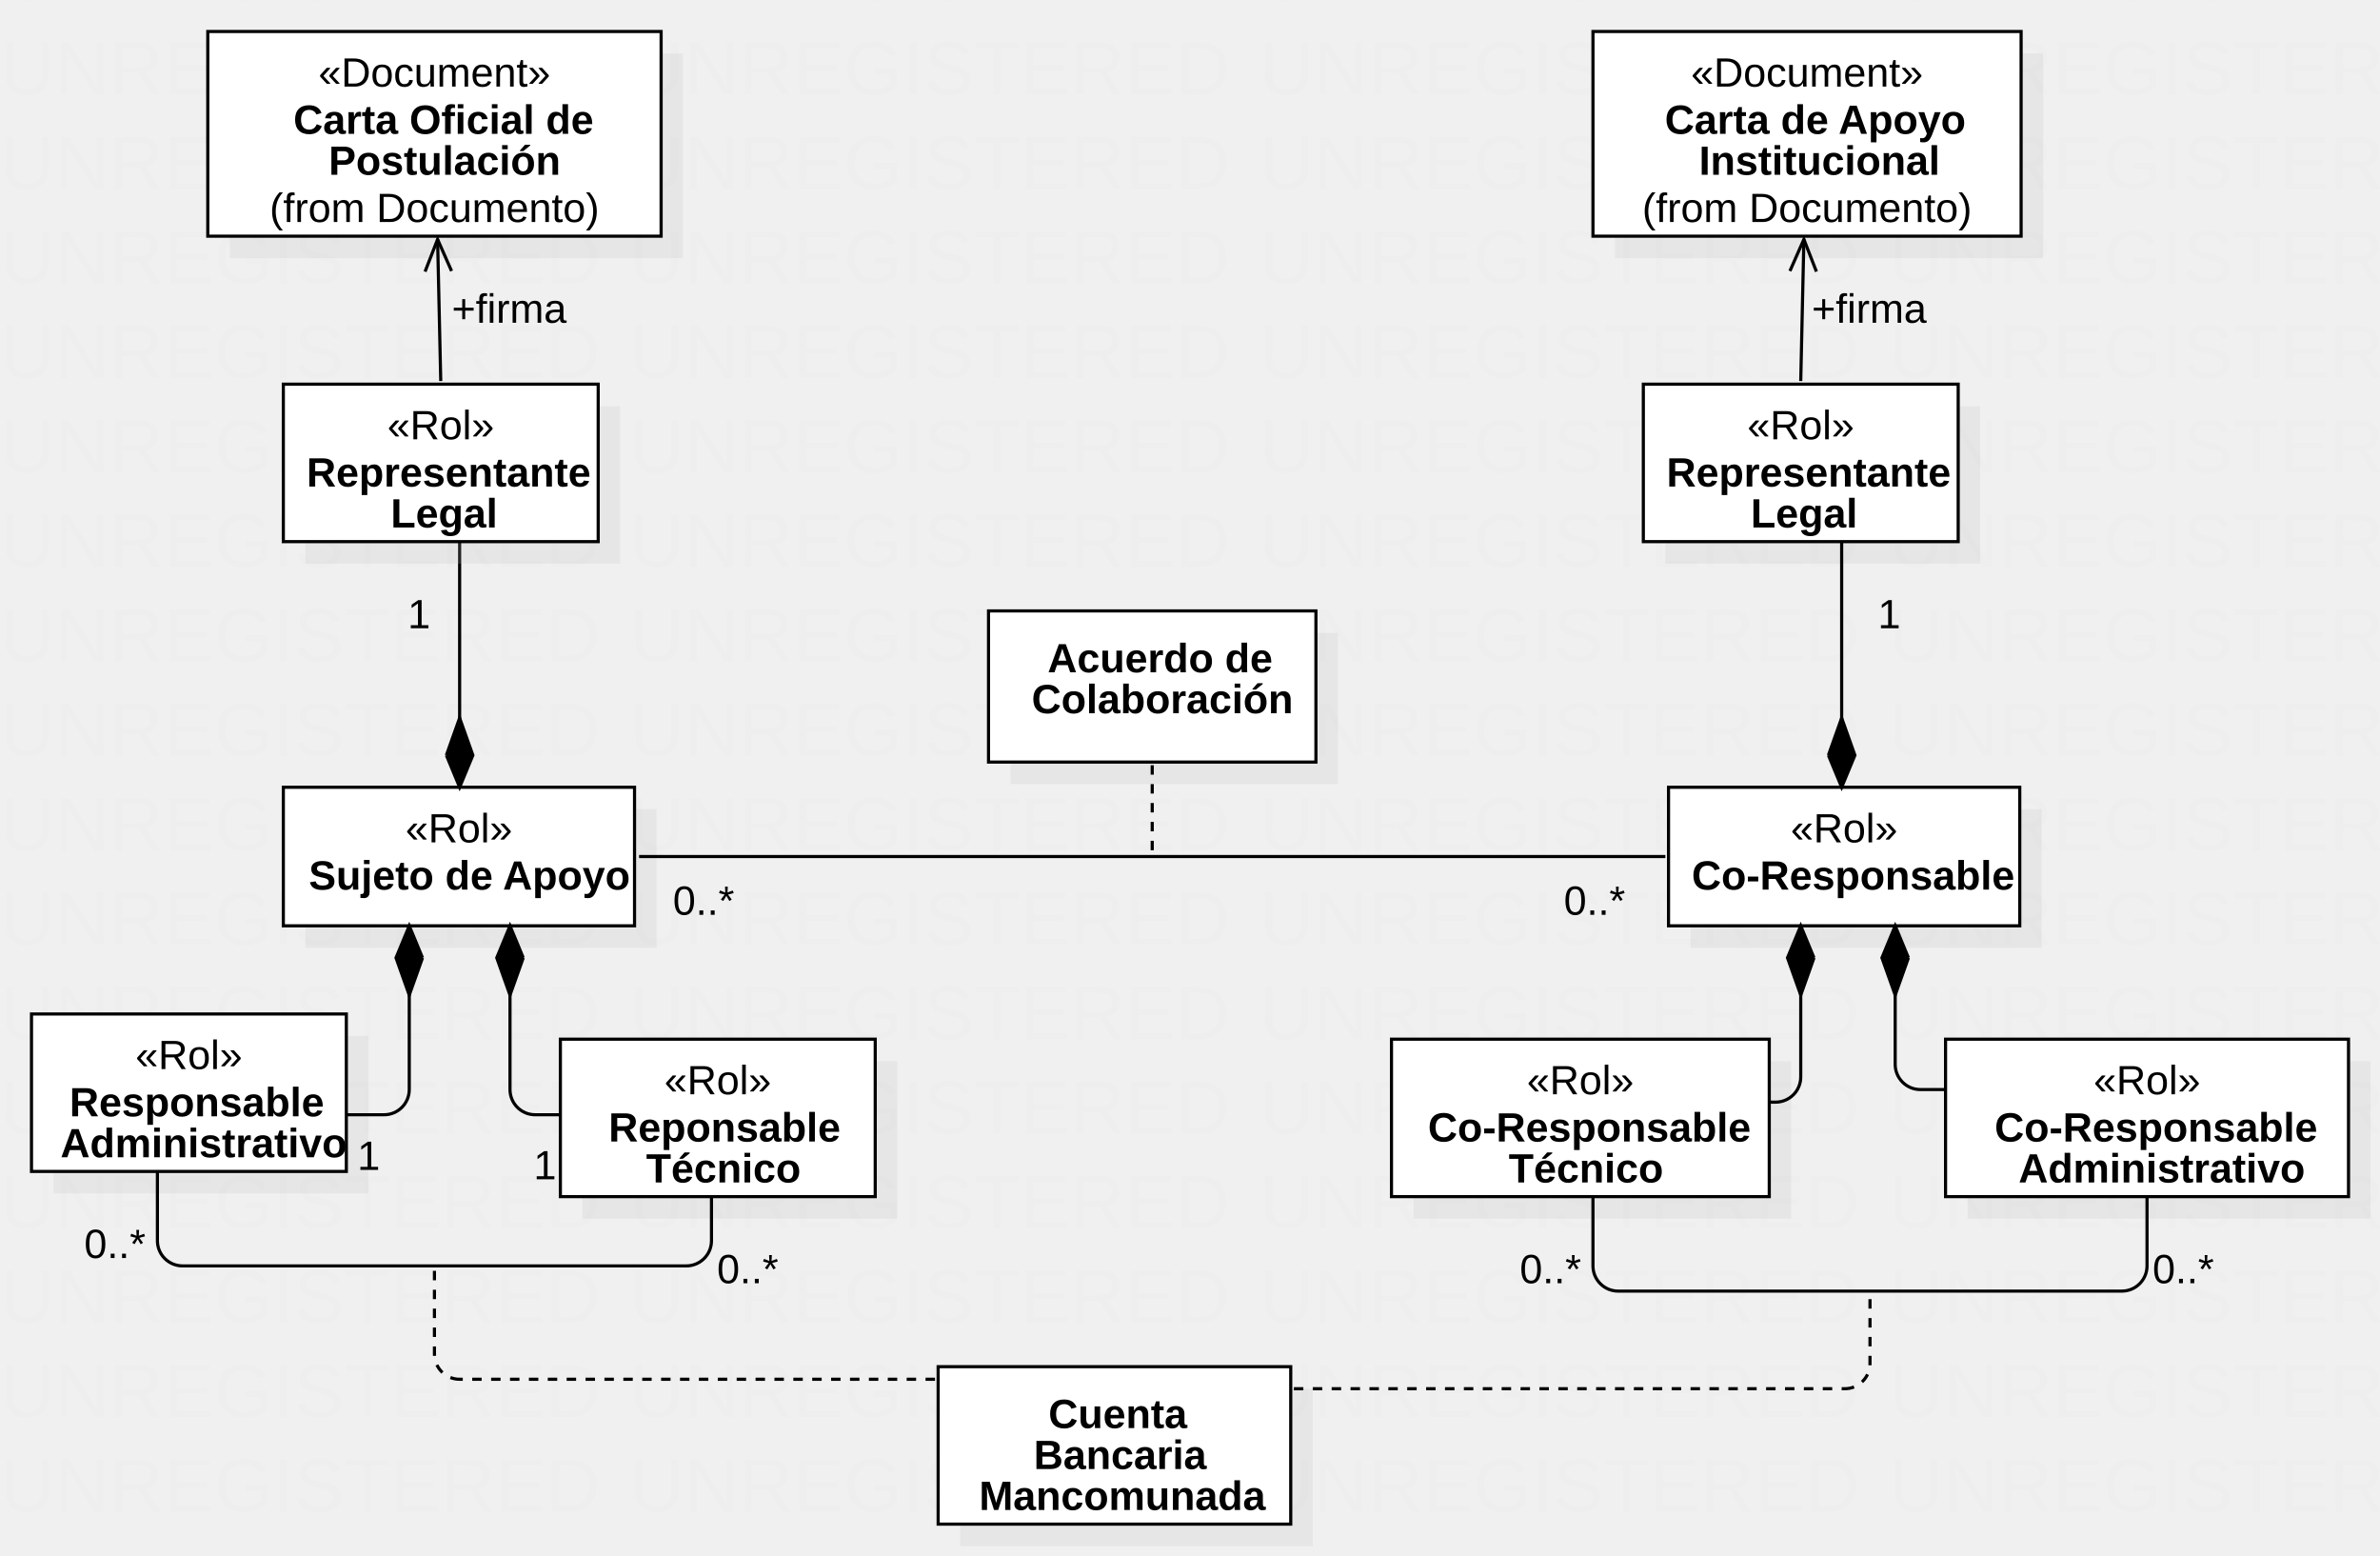
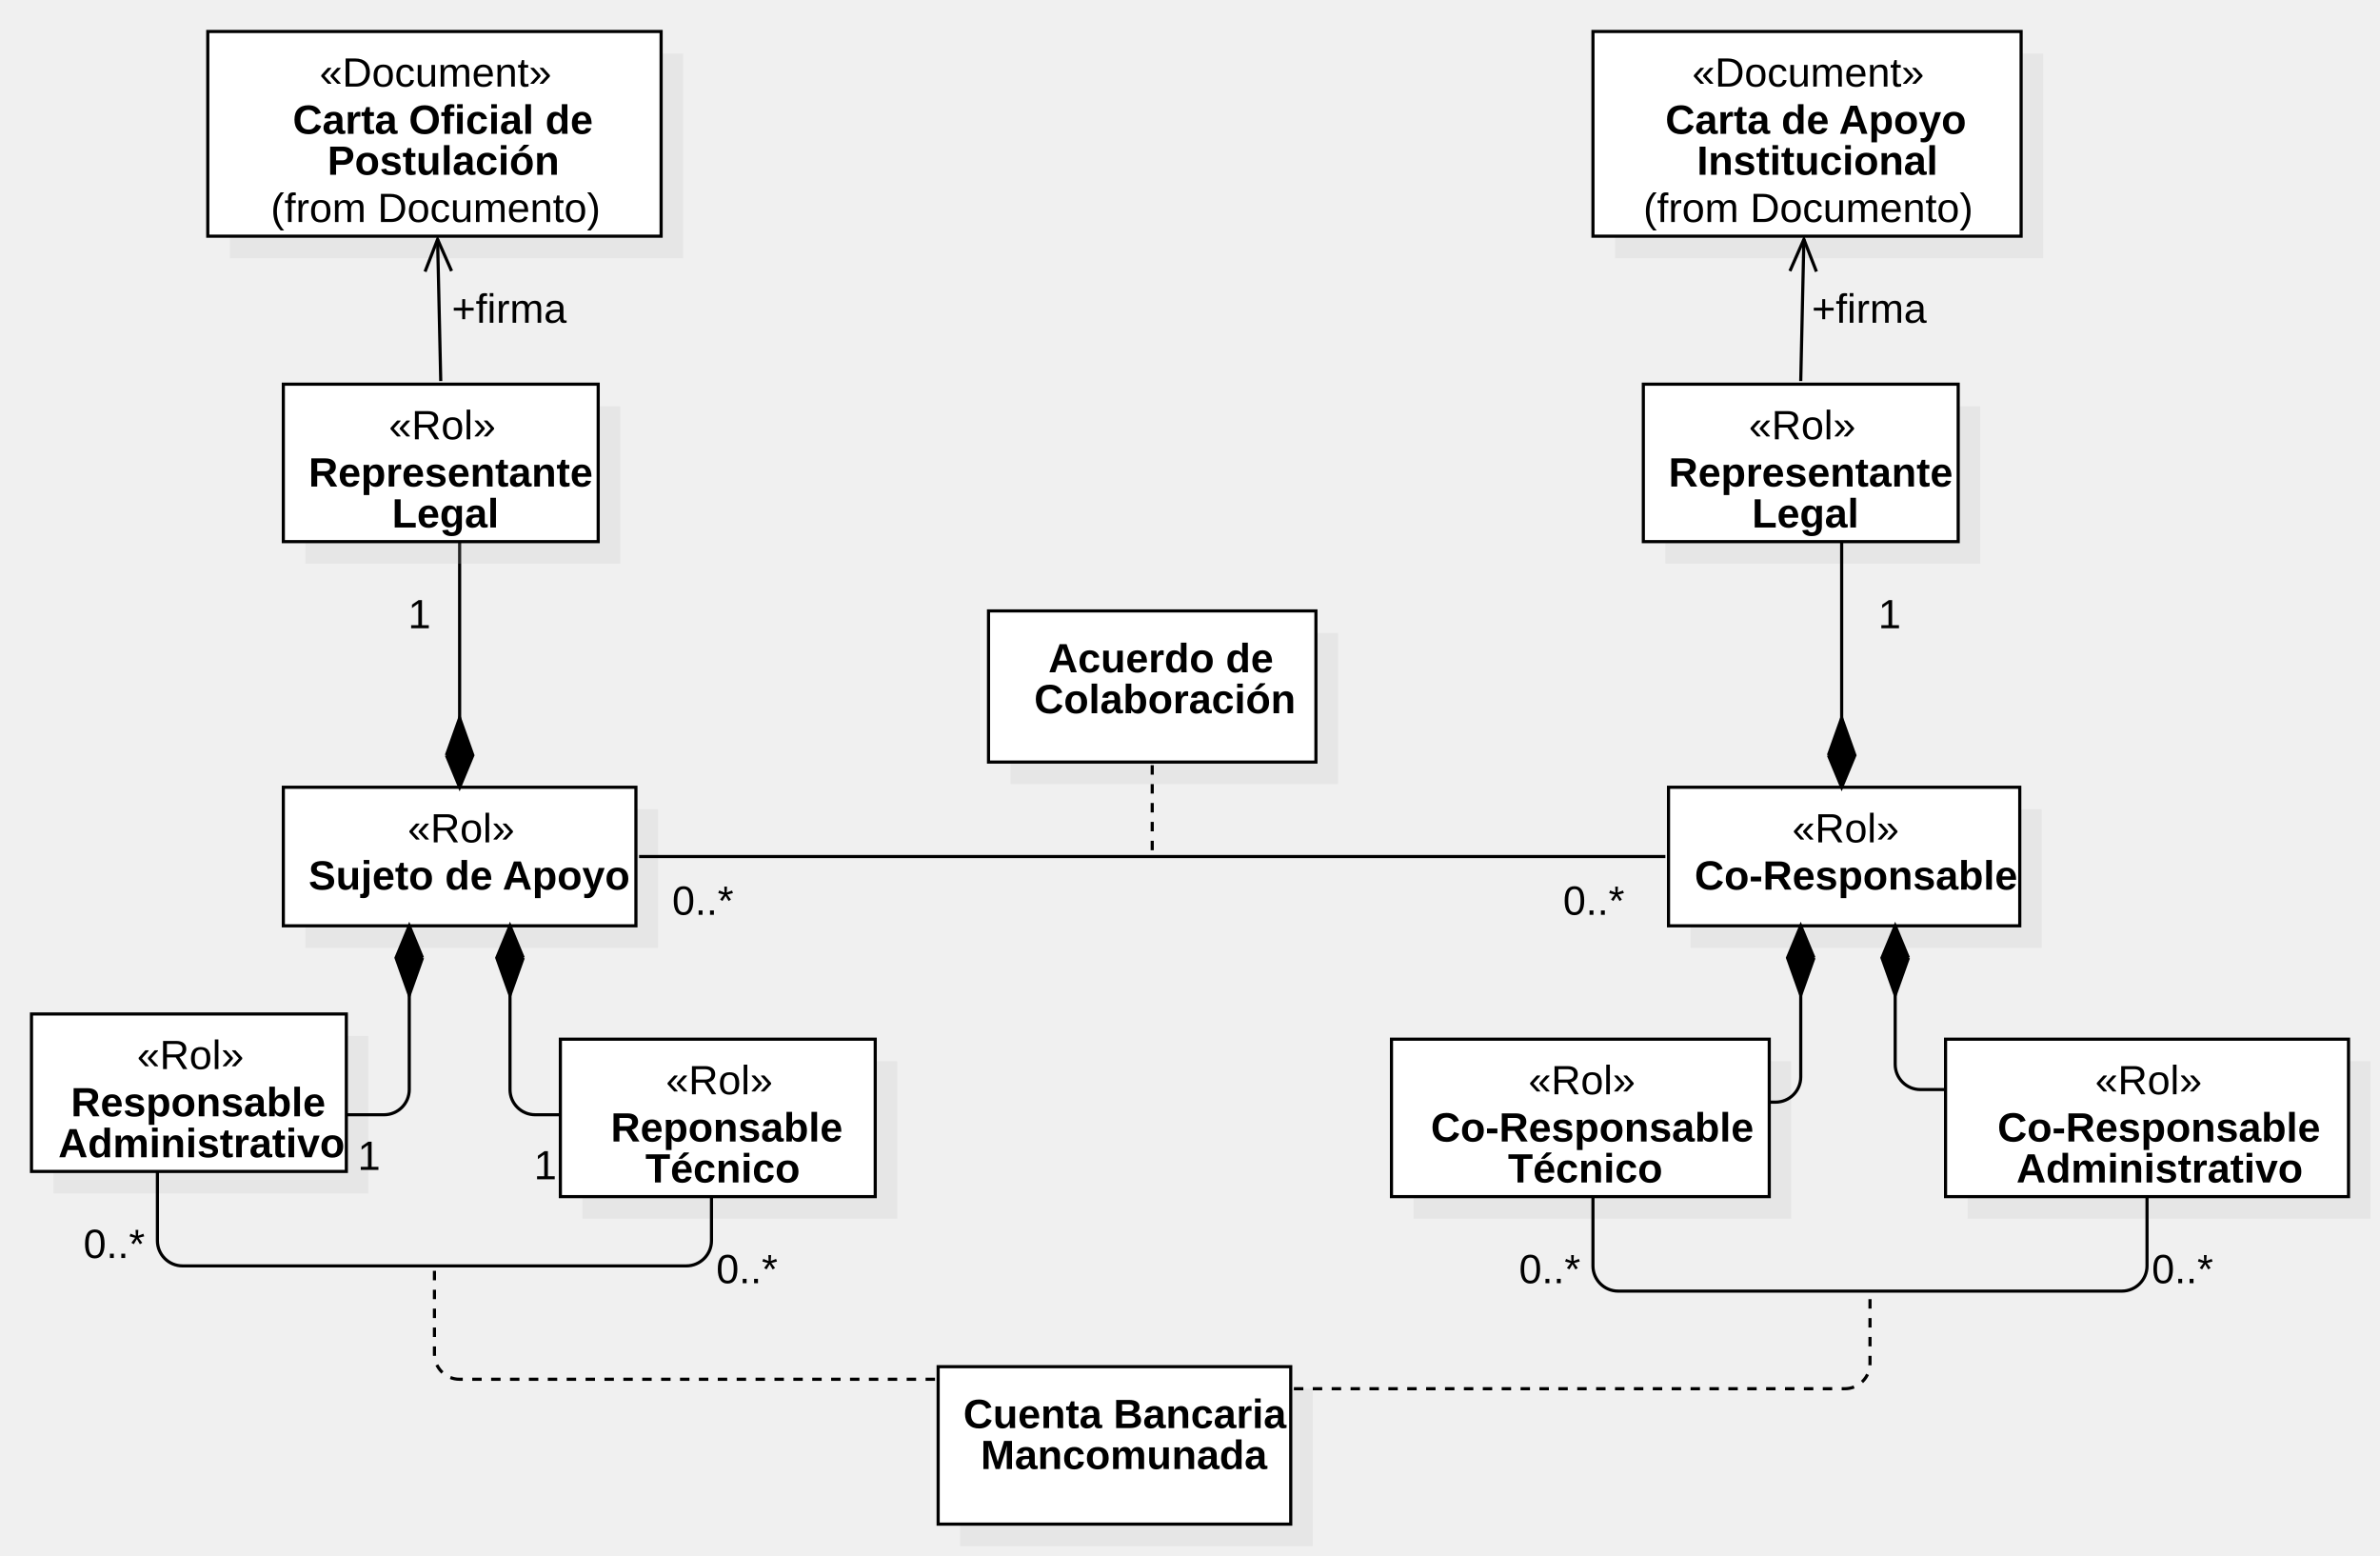
<svg xmlns="http://www.w3.org/2000/svg" version="1.1" width="756" height="494">
  <defs />
  <g>
-     <text fill="#eeeeee" stroke="none" font-family="Arial" font-size="24px" font-style="normal" font-weight="normal" text-decoration="none" x="0" y="0">UNREGISTERED</text>
-     <text fill="#eeeeee" stroke="none" font-family="Arial" font-size="24px" font-style="normal" font-weight="normal" text-decoration="none" x="0" y="30">UNREGISTERED</text>
-     <text fill="#eeeeee" stroke="none" font-family="Arial" font-size="24px" font-style="normal" font-weight="normal" text-decoration="none" x="0" y="60">UNREGISTERED</text>
-     <text fill="#eeeeee" stroke="none" font-family="Arial" font-size="24px" font-style="normal" font-weight="normal" text-decoration="none" x="0" y="90">UNREGISTERED</text>
-     <text fill="#eeeeee" stroke="none" font-family="Arial" font-size="24px" font-style="normal" font-weight="normal" text-decoration="none" x="0" y="120">UNREGISTERED</text>
-     <text fill="#eeeeee" stroke="none" font-family="Arial" font-size="24px" font-style="normal" font-weight="normal" text-decoration="none" x="0" y="150">UNREGISTERED</text>
-     <text fill="#eeeeee" stroke="none" font-family="Arial" font-size="24px" font-style="normal" font-weight="normal" text-decoration="none" x="0" y="180">UNREGISTERED</text>
-     <text fill="#eeeeee" stroke="none" font-family="Arial" font-size="24px" font-style="normal" font-weight="normal" text-decoration="none" x="0" y="210">UNREGISTERED</text>
-     <text fill="#eeeeee" stroke="none" font-family="Arial" font-size="24px" font-style="normal" font-weight="normal" text-decoration="none" x="0" y="240">UNREGISTERED</text>
-     <text fill="#eeeeee" stroke="none" font-family="Arial" font-size="24px" font-style="normal" font-weight="normal" text-decoration="none" x="0" y="270">UNREGISTERED</text>
-     <text fill="#eeeeee" stroke="none" font-family="Arial" font-size="24px" font-style="normal" font-weight="normal" text-decoration="none" x="0" y="300">UNREGISTERED</text>
-     <text fill="#eeeeee" stroke="none" font-family="Arial" font-size="24px" font-style="normal" font-weight="normal" text-decoration="none" x="0" y="330">UNREGISTERED</text>
-     <text fill="#eeeeee" stroke="none" font-family="Arial" font-size="24px" font-style="normal" font-weight="normal" text-decoration="none" x="0" y="360">UNREGISTERED</text>
-     <text fill="#eeeeee" stroke="none" font-family="Arial" font-size="24px" font-style="normal" font-weight="normal" text-decoration="none" x="0" y="390">UNREGISTERED</text>
-     <text fill="#eeeeee" stroke="none" font-family="Arial" font-size="24px" font-style="normal" font-weight="normal" text-decoration="none" x="0" y="420">UNREGISTERED</text>
-     <text fill="#eeeeee" stroke="none" font-family="Arial" font-size="24px" font-style="normal" font-weight="normal" text-decoration="none" x="0" y="450">UNREGISTERED</text>
-     <text fill="#eeeeee" stroke="none" font-family="Arial" font-size="24px" font-style="normal" font-weight="normal" text-decoration="none" x="0" y="480">UNREGISTERED</text>
-     <text fill="#eeeeee" stroke="none" font-family="Arial" font-size="24px" font-style="normal" font-weight="normal" text-decoration="none" x="200" y="0">UNREGISTERED</text>
-     <text fill="#eeeeee" stroke="none" font-family="Arial" font-size="24px" font-style="normal" font-weight="normal" text-decoration="none" x="200" y="30">UNREGISTERED</text>
-     <text fill="#eeeeee" stroke="none" font-family="Arial" font-size="24px" font-style="normal" font-weight="normal" text-decoration="none" x="200" y="60">UNREGISTERED</text>
-     <text fill="#eeeeee" stroke="none" font-family="Arial" font-size="24px" font-style="normal" font-weight="normal" text-decoration="none" x="200" y="90">UNREGISTERED</text>
-     <text fill="#eeeeee" stroke="none" font-family="Arial" font-size="24px" font-style="normal" font-weight="normal" text-decoration="none" x="200" y="120">UNREGISTERED</text>
-     <text fill="#eeeeee" stroke="none" font-family="Arial" font-size="24px" font-style="normal" font-weight="normal" text-decoration="none" x="200" y="150">UNREGISTERED</text>
-     <text fill="#eeeeee" stroke="none" font-family="Arial" font-size="24px" font-style="normal" font-weight="normal" text-decoration="none" x="200" y="180">UNREGISTERED</text>
-     <text fill="#eeeeee" stroke="none" font-family="Arial" font-size="24px" font-style="normal" font-weight="normal" text-decoration="none" x="200" y="210">UNREGISTERED</text>
-     <text fill="#eeeeee" stroke="none" font-family="Arial" font-size="24px" font-style="normal" font-weight="normal" text-decoration="none" x="200" y="240">UNREGISTERED</text>
-     <text fill="#eeeeee" stroke="none" font-family="Arial" font-size="24px" font-style="normal" font-weight="normal" text-decoration="none" x="200" y="270">UNREGISTERED</text>
-     <text fill="#eeeeee" stroke="none" font-family="Arial" font-size="24px" font-style="normal" font-weight="normal" text-decoration="none" x="200" y="300">UNREGISTERED</text>
-     <text fill="#eeeeee" stroke="none" font-family="Arial" font-size="24px" font-style="normal" font-weight="normal" text-decoration="none" x="200" y="330">UNREGISTERED</text>
-     <text fill="#eeeeee" stroke="none" font-family="Arial" font-size="24px" font-style="normal" font-weight="normal" text-decoration="none" x="200" y="360">UNREGISTERED</text>
-     <text fill="#eeeeee" stroke="none" font-family="Arial" font-size="24px" font-style="normal" font-weight="normal" text-decoration="none" x="200" y="390">UNREGISTERED</text>
-     <text fill="#eeeeee" stroke="none" font-family="Arial" font-size="24px" font-style="normal" font-weight="normal" text-decoration="none" x="200" y="420">UNREGISTERED</text>
-     <text fill="#eeeeee" stroke="none" font-family="Arial" font-size="24px" font-style="normal" font-weight="normal" text-decoration="none" x="200" y="450">UNREGISTERED</text>
-     <text fill="#eeeeee" stroke="none" font-family="Arial" font-size="24px" font-style="normal" font-weight="normal" text-decoration="none" x="200" y="480">UNREGISTERED</text>
-     <text fill="#eeeeee" stroke="none" font-family="Arial" font-size="24px" font-style="normal" font-weight="normal" text-decoration="none" x="400" y="0">UNREGISTERED</text>
-     <text fill="#eeeeee" stroke="none" font-family="Arial" font-size="24px" font-style="normal" font-weight="normal" text-decoration="none" x="400" y="30">UNREGISTERED</text>
-     <text fill="#eeeeee" stroke="none" font-family="Arial" font-size="24px" font-style="normal" font-weight="normal" text-decoration="none" x="400" y="60">UNREGISTERED</text>
-     <text fill="#eeeeee" stroke="none" font-family="Arial" font-size="24px" font-style="normal" font-weight="normal" text-decoration="none" x="400" y="90">UNREGISTERED</text>
-     <text fill="#eeeeee" stroke="none" font-family="Arial" font-size="24px" font-style="normal" font-weight="normal" text-decoration="none" x="400" y="120">UNREGISTERED</text>
-     <text fill="#eeeeee" stroke="none" font-family="Arial" font-size="24px" font-style="normal" font-weight="normal" text-decoration="none" x="400" y="150">UNREGISTERED</text>
-     <text fill="#eeeeee" stroke="none" font-family="Arial" font-size="24px" font-style="normal" font-weight="normal" text-decoration="none" x="400" y="180">UNREGISTERED</text>
-     <text fill="#eeeeee" stroke="none" font-family="Arial" font-size="24px" font-style="normal" font-weight="normal" text-decoration="none" x="400" y="210">UNREGISTERED</text>
-     <text fill="#eeeeee" stroke="none" font-family="Arial" font-size="24px" font-style="normal" font-weight="normal" text-decoration="none" x="400" y="240">UNREGISTERED</text>
-     <text fill="#eeeeee" stroke="none" font-family="Arial" font-size="24px" font-style="normal" font-weight="normal" text-decoration="none" x="400" y="270">UNREGISTERED</text>
-     <text fill="#eeeeee" stroke="none" font-family="Arial" font-size="24px" font-style="normal" font-weight="normal" text-decoration="none" x="400" y="300">UNREGISTERED</text>
-     <text fill="#eeeeee" stroke="none" font-family="Arial" font-size="24px" font-style="normal" font-weight="normal" text-decoration="none" x="400" y="330">UNREGISTERED</text>
-     <text fill="#eeeeee" stroke="none" font-family="Arial" font-size="24px" font-style="normal" font-weight="normal" text-decoration="none" x="400" y="360">UNREGISTERED</text>
-     <text fill="#eeeeee" stroke="none" font-family="Arial" font-size="24px" font-style="normal" font-weight="normal" text-decoration="none" x="400" y="390">UNREGISTERED</text>
-     <text fill="#eeeeee" stroke="none" font-family="Arial" font-size="24px" font-style="normal" font-weight="normal" text-decoration="none" x="400" y="420">UNREGISTERED</text>
-     <text fill="#eeeeee" stroke="none" font-family="Arial" font-size="24px" font-style="normal" font-weight="normal" text-decoration="none" x="400" y="450">UNREGISTERED</text>
-     <text fill="#eeeeee" stroke="none" font-family="Arial" font-size="24px" font-style="normal" font-weight="normal" text-decoration="none" x="400" y="480">UNREGISTERED</text>
-     <text fill="#eeeeee" stroke="none" font-family="Arial" font-size="24px" font-style="normal" font-weight="normal" text-decoration="none" x="600" y="0">UNREGISTERED</text>
-     <text fill="#eeeeee" stroke="none" font-family="Arial" font-size="24px" font-style="normal" font-weight="normal" text-decoration="none" x="600" y="30">UNREGISTERED</text>
-     <text fill="#eeeeee" stroke="none" font-family="Arial" font-size="24px" font-style="normal" font-weight="normal" text-decoration="none" x="600" y="60">UNREGISTERED</text>
-     <text fill="#eeeeee" stroke="none" font-family="Arial" font-size="24px" font-style="normal" font-weight="normal" text-decoration="none" x="600" y="90">UNREGISTERED</text>
-     <text fill="#eeeeee" stroke="none" font-family="Arial" font-size="24px" font-style="normal" font-weight="normal" text-decoration="none" x="600" y="120">UNREGISTERED</text>
-     <text fill="#eeeeee" stroke="none" font-family="Arial" font-size="24px" font-style="normal" font-weight="normal" text-decoration="none" x="600" y="150">UNREGISTERED</text>
-     <text fill="#eeeeee" stroke="none" font-family="Arial" font-size="24px" font-style="normal" font-weight="normal" text-decoration="none" x="600" y="180">UNREGISTERED</text>
-     <text fill="#eeeeee" stroke="none" font-family="Arial" font-size="24px" font-style="normal" font-weight="normal" text-decoration="none" x="600" y="210">UNREGISTERED</text>
-     <text fill="#eeeeee" stroke="none" font-family="Arial" font-size="24px" font-style="normal" font-weight="normal" text-decoration="none" x="600" y="240">UNREGISTERED</text>
-     <text fill="#eeeeee" stroke="none" font-family="Arial" font-size="24px" font-style="normal" font-weight="normal" text-decoration="none" x="600" y="270">UNREGISTERED</text>
-     <text fill="#eeeeee" stroke="none" font-family="Arial" font-size="24px" font-style="normal" font-weight="normal" text-decoration="none" x="600" y="300">UNREGISTERED</text>
-     <text fill="#eeeeee" stroke="none" font-family="Arial" font-size="24px" font-style="normal" font-weight="normal" text-decoration="none" x="600" y="330">UNREGISTERED</text>
-     <text fill="#eeeeee" stroke="none" font-family="Arial" font-size="24px" font-style="normal" font-weight="normal" text-decoration="none" x="600" y="360">UNREGISTERED</text>
-     <text fill="#eeeeee" stroke="none" font-family="Arial" font-size="24px" font-style="normal" font-weight="normal" text-decoration="none" x="600" y="390">UNREGISTERED</text>
-     <text fill="#eeeeee" stroke="none" font-family="Arial" font-size="24px" font-style="normal" font-weight="normal" text-decoration="none" x="600" y="420">UNREGISTERED</text>
-     <text fill="#eeeeee" stroke="none" font-family="Arial" font-size="24px" font-style="normal" font-weight="normal" text-decoration="none" x="600" y="450">UNREGISTERED</text>
-     <text fill="#eeeeee" stroke="none" font-family="Arial" font-size="24px" font-style="normal" font-weight="normal" text-decoration="none" x="600" y="480">UNREGISTERED</text>
-     <g transform="translate(-30,-22) scale(1,1)">
-       <rect fill="#C0C0C0" stroke="none" x="127" y="279" width="111.559" height="44" opacity="0.2" />
-     </g>
-     <g transform="translate(-30,-22) scale(1,1)">
-       <rect fill="#ffffff" stroke="none" x="120" y="272" width="111.559" height="44" />
-     </g>
-     <g transform="translate(-30,-22) scale(1,1)">
-       <path fill="none" stroke="#000000" d="M 120 272 L 231.559 272 L 231.559 316 L 120 316 L 120 272 Z Z" stroke-miterlimit="10" />
-     </g>
-     <g transform="translate(-30,-22) scale(1,1)">
-       <g>
-         <path fill="none" stroke="none" />
-         <text fill="#000000" stroke="none" font-family="Arial" font-size="13px" font-style="normal" font-weight="normal" text-decoration="none" x="158.796" y="289.5">«Rol»</text>
-       </g>
-     </g>
-     <g transform="translate(-30,-22) scale(1,1)">
-       <g>
-         <path fill="none" stroke="none" />
-         <text fill="#000000" stroke="none" font-family="Arial" font-size="13px" font-style="normal" font-weight="bold" text-decoration="none" x="128.077" y="304.5">Sujeto de Apoyo</text>
+     <g transform="translate(-30,-22) scale(1,1)">
+       <rect fill="#C0C0C0" stroke="none" x="127" y="279" width="112" height="44" opacity="0.2" />
+     </g>
+     <g transform="translate(-30,-22) scale(1,1)">
+       <rect fill="#ffffff" stroke="none" x="120" y="272" width="112" height="44" />
+     </g>
+     <g transform="translate(-30,-22) scale(1,1)">
+       <path fill="none" stroke="#000000" d="M 120 272 L 232 272 L 232 316 L 120 316 L 120 272 Z Z" stroke-miterlimit="10" />
+     </g>
+     <g transform="translate(-30,-22) scale(1,1)">
+       <g>
+         <path fill="none" stroke="none" />
+         <text fill="#000000" stroke="none" font-family="Arial" font-size="13px" font-style="normal" font-weight="normal" text-decoration="none" x="159.5" y="289.5">«Rol»</text>
+       </g>
+     </g>
+     <g transform="translate(-30,-22) scale(1,1)">
+       <g>
+         <path fill="none" stroke="none" />
+         <text fill="#000000" stroke="none" font-family="Arial" font-size="13px" font-style="normal" font-weight="bold" text-decoration="none" x="128" y="304.5">Sujeto de Apoyo</text>
      </g>
    </g>
    <g transform="translate(-30,-22) scale(1,1)">
      <rect fill="#C0C0C0" stroke="none" x="567" y="279" width="111.572" height="44" opacity="0.2" />
    </g>
    <g transform="translate(-30,-22) scale(1,1)">
      <rect fill="#ffffff" stroke="none" x="560" y="272" width="111.572" height="44" />
    </g>
    <g transform="translate(-30,-22) scale(1,1)">
      <path fill="none" stroke="#000000" d="M 560 272 L 671.572 272 L 671.572 316 L 560 316 L 560 272 Z Z" stroke-miterlimit="10" />
    </g>
    <g transform="translate(-30,-22) scale(1,1)">
      <g>
        <path fill="none" stroke="none" />
-         <text fill="#000000" stroke="none" font-family="Arial" font-size="13px" font-style="normal" font-weight="normal" text-decoration="none" x="598.803" y="289.5">«Rol»</text>
-       </g>
-     </g>
-     <g transform="translate(-30,-22) scale(1,1)">
-       <g>
-         <path fill="none" stroke="none" />
-         <text fill="#000000" stroke="none" font-family="Arial" font-size="13px" font-style="normal" font-weight="bold" text-decoration="none" x="567.369" y="304.5">Co-Responsable</text>
+         <text fill="#000000" stroke="none" font-family="Arial" font-size="13px" font-style="normal" font-weight="normal" text-decoration="none" x="599.286" y="289.5">«Rol»</text>
+       </g>
+     </g>
+     <g transform="translate(-30,-22) scale(1,1)">
+       <g>
+         <path fill="none" stroke="none" />
+         <text fill="#000000" stroke="none" font-family="Arial" font-size="13px" font-style="normal" font-weight="bold" text-decoration="none" x="568.286" y="304.5">Co-Responsable</text>
      </g>
    </g>
    <g transform="translate(-30,-22) scale(1,1)">
      <rect fill="#C0C0C0" stroke="none" x="215" y="359" width="100.013" height="50" opacity="0.2" />
    </g>
    <g transform="translate(-30,-22) scale(1,1)">
      <rect fill="#ffffff" stroke="none" x="208" y="352" width="100.013" height="50" />
    </g>
    <g transform="translate(-30,-22) scale(1,1)">
      <path fill="none" stroke="#000000" d="M 208 352 L 308.013 352 L 308.013 402 L 208 402 L 208 352 Z Z" stroke-miterlimit="10" />
    </g>
    <g transform="translate(-30,-22) scale(1,1)">
      <g>
        <path fill="none" stroke="none" />
-         <text fill="#000000" stroke="none" font-family="Arial" font-size="13px" font-style="normal" font-weight="normal" text-decoration="none" x="241.023" y="369.5">«Rol»</text>
-       </g>
-     </g>
-     <g transform="translate(-30,-22) scale(1,1)">
-       <g>
-         <path fill="none" stroke="none" />
-         <text fill="#000000" stroke="none" font-family="Arial" font-size="13px" font-style="normal" font-weight="bold" text-decoration="none" x="223.313" y="384.5">Reponsable</text>
-         <text fill="#000000" stroke="none" font-family="Arial" font-size="13px" font-style="normal" font-weight="bold" text-decoration="none" x="235.247" y="397.5">Técnico</text>
+         <text fill="#000000" stroke="none" font-family="Arial" font-size="13px" font-style="normal" font-weight="normal" text-decoration="none" x="241.506" y="369.5">«Rol»</text>
+       </g>
+     </g>
+     <g transform="translate(-30,-22) scale(1,1)">
+       <g>
+         <path fill="none" stroke="none" />
+         <text fill="#000000" stroke="none" font-family="Arial" font-size="13px" font-style="normal" font-weight="bold" text-decoration="none" x="224.006" y="384.5">Reponsable</text>
+         <text fill="#000000" stroke="none" font-family="Arial" font-size="13px" font-style="normal" font-weight="bold" text-decoration="none" x="235.006" y="397.5">Técnico</text>
      </g>
    </g>
    <g transform="translate(-30,-22) scale(1,1)">
      <rect fill="#C0C0C0" stroke="none" x="47" y="351" width="100.013" height="50" opacity="0.2" />
    </g>
    <g transform="translate(-30,-22) scale(1,1)">
      <rect fill="#ffffff" stroke="none" x="40" y="344" width="100.013" height="50" />
    </g>
    <g transform="translate(-30,-22) scale(1,1)">
      <path fill="none" stroke="#000000" d="M 40 344 L 140.013 344 L 140.013 394 L 40 394 L 40 344 Z Z" stroke-miterlimit="10" />
    </g>
    <g transform="translate(-30,-22) scale(1,1)">
      <g>
        <path fill="none" stroke="none" />
-         <text fill="#000000" stroke="none" font-family="Arial" font-size="13px" font-style="normal" font-weight="normal" text-decoration="none" x="73.023" y="361.5">«Rol»</text>
-       </g>
-     </g>
-     <g transform="translate(-30,-22) scale(1,1)">
-       <g>
-         <path fill="none" stroke="none" />
-         <text fill="#000000" stroke="none" font-family="Arial" font-size="13px" font-style="normal" font-weight="bold" text-decoration="none" x="52.063" y="376.5">Responsable</text>
-         <text fill="#000000" stroke="none" font-family="Arial" font-size="13px" font-style="normal" font-weight="bold" text-decoration="none" x="49.188" y="389.5">Administrativo</text>
+         <text fill="#000000" stroke="none" font-family="Arial" font-size="13px" font-style="normal" font-weight="normal" text-decoration="none" x="73.506" y="361.5">«Rol»</text>
+       </g>
+     </g>
+     <g transform="translate(-30,-22) scale(1,1)">
+       <g>
+         <path fill="none" stroke="none" />
+         <text fill="#000000" stroke="none" font-family="Arial" font-size="13px" font-style="normal" font-weight="bold" text-decoration="none" x="52.506" y="376.5">Responsable</text>
+         <text fill="#000000" stroke="none" font-family="Arial" font-size="13px" font-style="normal" font-weight="bold" text-decoration="none" x="48.506" y="389.5">Administrativo</text>
      </g>
    </g>
    <g transform="translate(-30,-22) scale(1,1)">
      <rect fill="#C0C0C0" stroke="none" x="559" y="151" width="100.013" height="50" opacity="0.2" />
    </g>
    <g transform="translate(-30,-22) scale(1,1)">
      <rect fill="#ffffff" stroke="none" x="552" y="144" width="100.013" height="50" />
    </g>
    <g transform="translate(-30,-22) scale(1,1)">
      <path fill="none" stroke="#000000" d="M 552 144 L 652.013 144 L 652.013 194 L 552 194 L 552 144 Z Z" stroke-miterlimit="10" />
    </g>
    <g transform="translate(-30,-22) scale(1,1)">
      <g>
        <path fill="none" stroke="none" />
-         <text fill="#000000" stroke="none" font-family="Arial" font-size="13px" font-style="normal" font-weight="normal" text-decoration="none" x="585.023" y="161.5">«Rol»</text>
-       </g>
-     </g>
-     <g transform="translate(-30,-22) scale(1,1)">
-       <g>
-         <path fill="none" stroke="none" />
-         <text fill="#000000" stroke="none" font-family="Arial" font-size="13px" font-style="normal" font-weight="bold" text-decoration="none" x="559.366" y="176.5">Representante</text>
-         <text fill="#000000" stroke="none" font-family="Arial" font-size="13px" font-style="normal" font-weight="bold" text-decoration="none" x="586.102" y="189.5">Legal</text>
+         <text fill="#000000" stroke="none" font-family="Arial" font-size="13px" font-style="normal" font-weight="normal" text-decoration="none" x="585.506" y="161.5">«Rol»</text>
+       </g>
+     </g>
+     <g transform="translate(-30,-22) scale(1,1)">
+       <g>
+         <path fill="none" stroke="none" />
+         <text fill="#000000" stroke="none" font-family="Arial" font-size="13px" font-style="normal" font-weight="bold" text-decoration="none" x="560.006" y="176.5">Representante</text>
+         <text fill="#000000" stroke="none" font-family="Arial" font-size="13px" font-style="normal" font-weight="bold" text-decoration="none" x="586.506" y="189.5">Legal</text>
      </g>
    </g>
    <g transform="translate(-30,-22) scale(1,1)">
      <path fill="none" stroke="#000000" d="M 208 376 L 200 376 M 200 376 A 8 8 0 0 1 192 368 L 192 316" stroke-miterlimit="10" />
    </g>
    <g transform="translate(-30,-22) scale(1,1)">
      <path fill="#000000" stroke="none" d="M 196.21 326.163 L 192 316 L 187.79 326.163 L 192 338" />
    </g>
    <g transform="translate(-30,-22) scale(1,1)">
      <path fill="none" stroke="#000000" d="M 196.21 326.163 L 192 316 L 187.79 326.163 L 192 338 L 196.21 326.163" stroke-miterlimit="10" />
    </g>
    <g transform="translate(-30,-22) scale(1,1)">
      <g>
        <path fill="none" stroke="none" />
-         <text fill="#000000" stroke="none" font-family="Arial" font-size="13px" font-style="normal" font-weight="normal" text-decoration="none" x="199.5" y="396.5">1</text>
+         <text fill="#000000" stroke="none" font-family="Arial" font-size="13px" font-style="normal" font-weight="normal" text-decoration="none" x="199.615" y="396.5">1</text>
      </g>
    </g>
    <g transform="translate(-30,-22) scale(1,1)">
      <path fill="none" stroke="#000000" d="M 140 376 L 152 376 M 152 376 A 8 8 0 0 0 160 368 L 160 316" stroke-miterlimit="10" />
    </g>
    <g transform="translate(-30,-22) scale(1,1)">
      <path fill="#000000" stroke="none" d="M 164.21 326.163 L 160 316 L 155.79 326.163 L 160 338" />
    </g>
    <g transform="translate(-30,-22) scale(1,1)">
      <path fill="none" stroke="#000000" d="M 164.21 326.163 L 160 316 L 155.79 326.163 L 160 338 L 164.21 326.163" stroke-miterlimit="10" />
    </g>
    <g transform="translate(-30,-22) scale(1,1)">
      <g>
        <path fill="none" stroke="none" />
-         <text fill="#000000" stroke="none" font-family="Arial" font-size="13px" font-style="normal" font-weight="normal" text-decoration="none" x="143.5" y="393.5">1</text>
+         <text fill="#000000" stroke="none" font-family="Arial" font-size="13px" font-style="normal" font-weight="normal" text-decoration="none" x="143.615" y="393.5">1</text>
      </g>
    </g>
    <g transform="translate(-30,-22) scale(1,1)">
      <path fill="none" stroke="#000000" d="M 176 194 L 176 272" stroke-miterlimit="10" />
    </g>
    <g transform="translate(-30,-22) scale(1,1)">
      <path fill="#000000" stroke="none" d="M 171.79 261.837 L 176 272 L 180.21 261.837 L 176 250" />
    </g>
    <g transform="translate(-30,-22) scale(1,1)">
      <path fill="none" stroke="#000000" d="M 171.79 261.837 L 176 272 L 180.21 261.837 L 176 250 L 171.79 261.837" stroke-miterlimit="10" />
    </g>
    <g transform="translate(-30,-22) scale(1,1)">
      <g>
        <path fill="none" stroke="none" />
-         <text fill="#000000" stroke="none" font-family="Arial" font-size="13px" font-style="normal" font-weight="normal" text-decoration="none" x="159.5" y="221.5">1</text>
+         <text fill="#000000" stroke="none" font-family="Arial" font-size="13px" font-style="normal" font-weight="normal" text-decoration="none" x="159.615" y="221.5">1</text>
      </g>
    </g>
    <g transform="translate(-30,-22) scale(1,1)">
      <path fill="none" stroke="#000000" d="M 615 194 L 615 272" stroke-miterlimit="10" />
    </g>
    <g transform="translate(-30,-22) scale(1,1)">
      <path fill="#000000" stroke="none" d="M 610.79 261.837 L 615 272 L 619.21 261.837 L 615 250" />
    </g>
    <g transform="translate(-30,-22) scale(1,1)">
      <path fill="none" stroke="#000000" d="M 610.79 261.837 L 615 272 L 619.21 261.837 L 615 250 L 610.79 261.837" stroke-miterlimit="10" />
    </g>
    <g transform="translate(-30,-22) scale(1,1)">
      <g>
        <path fill="none" stroke="none" />
-         <text fill="#000000" stroke="none" font-family="Arial" font-size="13px" font-style="normal" font-weight="normal" text-decoration="none" x="626.5" y="221.5">1</text>
+         <text fill="#000000" stroke="none" font-family="Arial" font-size="13px" font-style="normal" font-weight="normal" text-decoration="none" x="626.615" y="221.5">1</text>
      </g>
    </g>
    <g transform="translate(-30,-22) scale(1,1)">
      <rect fill="#C0C0C0" stroke="none" x="655" y="359" width="128" height="50" opacity="0.2" />
    </g>
    <g transform="translate(-30,-22) scale(1,1)">
      <rect fill="#ffffff" stroke="none" x="648" y="352" width="128" height="50" />
    </g>
    <g transform="translate(-30,-22) scale(1,1)">
      <path fill="none" stroke="#000000" d="M 648 352 L 776 352 L 776 402 L 648 402 L 648 352 Z Z" stroke-miterlimit="10" />
    </g>
    <g transform="translate(-30,-22) scale(1,1)">
      <g>
        <path fill="none" stroke="none" />
-         <text fill="#000000" stroke="none" font-family="Arial" font-size="13px" font-style="normal" font-weight="normal" text-decoration="none" x="695.017" y="369.5">«Rol»</text>
-       </g>
-     </g>
-     <g transform="translate(-30,-22) scale(1,1)">
-       <g>
-         <path fill="none" stroke="none" />
-         <text fill="#000000" stroke="none" font-family="Arial" font-size="13px" font-style="normal" font-weight="bold" text-decoration="none" x="663.583" y="384.5">Co-Responsable</text>
-         <text fill="#000000" stroke="none" font-family="Arial" font-size="13px" font-style="normal" font-weight="bold" text-decoration="none" x="671.181" y="397.5">Administrativo</text>
+         <text fill="#000000" stroke="none" font-family="Arial" font-size="13px" font-style="normal" font-weight="normal" text-decoration="none" x="695.5" y="369.5">«Rol»</text>
+       </g>
+     </g>
+     <g transform="translate(-30,-22) scale(1,1)">
+       <g>
+         <path fill="none" stroke="none" />
+         <text fill="#000000" stroke="none" font-family="Arial" font-size="13px" font-style="normal" font-weight="bold" text-decoration="none" x="664.5" y="384.5">Co-Responsable</text>
+         <text fill="#000000" stroke="none" font-family="Arial" font-size="13px" font-style="normal" font-weight="bold" text-decoration="none" x="670.5" y="397.5">Administrativo</text>
      </g>
    </g>
    <g transform="translate(-30,-22) scale(1,1)">
      <rect fill="#C0C0C0" stroke="none" x="479" y="359" width="120" height="50" opacity="0.2" />
    </g>
    <g transform="translate(-30,-22) scale(1,1)">
      <rect fill="#ffffff" stroke="none" x="472" y="352" width="120" height="50" />
    </g>
    <g transform="translate(-30,-22) scale(1,1)">
      <path fill="none" stroke="#000000" d="M 472 352 L 592 352 L 592 402 L 472 402 L 472 352 Z Z" stroke-miterlimit="10" />
    </g>
    <g transform="translate(-30,-22) scale(1,1)">
      <g>
        <path fill="none" stroke="none" />
-         <text fill="#000000" stroke="none" font-family="Arial" font-size="13px" font-style="normal" font-weight="normal" text-decoration="none" x="515.017" y="369.5">«Rol»</text>
-       </g>
-     </g>
-     <g transform="translate(-30,-22) scale(1,1)">
-       <g>
-         <path fill="none" stroke="none" />
-         <text fill="#000000" stroke="none" font-family="Arial" font-size="13px" font-style="normal" font-weight="bold" text-decoration="none" x="483.583" y="384.5">Co-Responsable</text>
-         <text fill="#000000" stroke="none" font-family="Arial" font-size="13px" font-style="normal" font-weight="bold" text-decoration="none" x="509.24" y="397.5">Técnico</text>
+         <text fill="#000000" stroke="none" font-family="Arial" font-size="13px" font-style="normal" font-weight="normal" text-decoration="none" x="515.5" y="369.5">«Rol»</text>
+       </g>
+     </g>
+     <g transform="translate(-30,-22) scale(1,1)">
+       <g>
+         <path fill="none" stroke="none" />
+         <text fill="#000000" stroke="none" font-family="Arial" font-size="13px" font-style="normal" font-weight="bold" text-decoration="none" x="484.5" y="384.5">Co-Responsable</text>
+         <text fill="#000000" stroke="none" font-family="Arial" font-size="13px" font-style="normal" font-weight="bold" text-decoration="none" x="509" y="397.5">Técnico</text>
      </g>
    </g>
    <g transform="translate(-30,-22) scale(1,1)">
      <path fill="none" stroke="#000000" d="M 592 372 L 594 372 M 594 372 A 8 8 0 0 0 602 364 L 602 316" stroke-miterlimit="10" />
    </g>
    <g transform="translate(-30,-22) scale(1,1)">
      <path fill="#000000" stroke="none" d="M 606.21 326.163 L 602 316 L 597.79 326.163 L 602 338" />
    </g>
    <g transform="translate(-30,-22) scale(1,1)">
      <path fill="none" stroke="#000000" d="M 606.21 326.163 L 602 316 L 597.79 326.163 L 602 338 L 606.21 326.163" stroke-miterlimit="10" />
    </g>
    <g transform="translate(-30,-22) scale(1,1)">
      <path fill="none" stroke="#000000" d="M 648 368 L 640 368 M 640 368 A 8 8 0 0 1 632 360 L 632 316" stroke-miterlimit="10" />
    </g>
    <g transform="translate(-30,-22) scale(1,1)">
      <path fill="#000000" stroke="none" d="M 636.21 326.163 L 632 316 L 627.79 326.163 L 632 338" />
    </g>
    <g transform="translate(-30,-22) scale(1,1)">
      <path fill="none" stroke="#000000" d="M 636.21 326.163 L 632 316 L 627.79 326.163 L 632 338 L 636.21 326.163" stroke-miterlimit="10" />
    </g>
    <g transform="translate(-30,-22) scale(1,1)">
      <rect fill="#C0C0C0" stroke="none" x="351" y="223" width="104" height="48" opacity="0.2" />
    </g>
    <g transform="translate(-30,-22) scale(1,1)">
      <rect fill="#ffffff" stroke="none" x="344" y="216" width="104" height="48" />
    </g>
    <g transform="translate(-30,-22) scale(1,1)">
      <path fill="none" stroke="#000000" d="M 344 216 L 448 216 L 448 264 L 344 264 L 344 216 Z Z" stroke-miterlimit="10" />
    </g>
    <g transform="translate(-30,-22) scale(1,1)">
      <g>
        <path fill="none" stroke="none" />
-         <text fill="#000000" stroke="none" font-family="Arial" font-size="13px" font-style="normal" font-weight="bold" text-decoration="none" x="362.754" y="235.5">Acuerdo de</text>
-         <text fill="#000000" stroke="none" font-family="Arial" font-size="13px" font-style="normal" font-weight="bold" text-decoration="none" x="357.698" y="248.5">Colaboración</text>
+         <text fill="#000000" stroke="none" font-family="Arial" font-size="13px" font-style="normal" font-weight="bold" text-decoration="none" x="363" y="235.5">Acuerdo de</text>
+         <text fill="#000000" stroke="none" font-family="Arial" font-size="13px" font-style="normal" font-weight="bold" text-decoration="none" x="358.5" y="248.5">Colaboración</text>
      </g>
    </g>
    <g transform="translate(-30,-22) scale(1,1)">
      <rect fill="#C0C0C0" stroke="none" x="335" y="463" width="112" height="50" opacity="0.2" />
    </g>
    <g transform="translate(-30,-22) scale(1,1)">
      <rect fill="#ffffff" stroke="none" x="328" y="456" width="112" height="50" />
    </g>
    <g transform="translate(-30,-22) scale(1,1)">
      <path fill="none" stroke="#000000" d="M 328 456 L 440 456 L 440 506 L 328 506 L 328 456 Z Z" stroke-miterlimit="10" />
    </g>
    <g transform="translate(-30,-22) scale(1,1)">
      <g>
        <path fill="none" stroke="none" />
-         <text fill="#000000" stroke="none" font-family="Arial" font-size="13px" font-style="normal" font-weight="bold" text-decoration="none" x="363.04" y="475.5">Cuenta</text>
-         <text fill="#000000" stroke="none" font-family="Arial" font-size="13px" font-style="normal" font-weight="bold" text-decoration="none" x="358.346" y="488.5">Bancaria</text>
-         <text fill="#000000" stroke="none" font-family="Arial" font-size="13px" font-style="normal" font-weight="bold" text-decoration="none" x="341.001" y="501.5">Mancomunada</text>
+         <text fill="#000000" stroke="none" font-family="Arial" font-size="13px" font-style="normal" font-weight="bold" text-decoration="none" x="336" y="475.5">Cuenta Bancaria</text>
+         <text fill="#000000" stroke="none" font-family="Arial" font-size="13px" font-style="normal" font-weight="bold" text-decoration="none" x="341.5" y="488.5">Mancomunada</text>
      </g>
    </g>
    <g transform="translate(-30,-22) scale(1,1)">
      <path fill="none" stroke="#000000" d="M 536 402 L 536 424 M 536 424 A 8 8 0 0 0 544 432 L 704 432 M 704 432 A 8 8 0 0 0 712 424 L 712 402" stroke-miterlimit="10" />
    </g>
    <g transform="translate(-30,-22) scale(1,1)">
      <g>
        <path fill="none" stroke="none" />
-         <text fill="#000000" stroke="none" font-family="Arial" font-size="13px" font-style="normal" font-weight="normal" text-decoration="none" x="512.744" y="429.5">0..*</text>
-       </g>
-     </g>
-     <g transform="translate(-30,-22) scale(1,1)">
-       <g>
-         <path fill="none" stroke="none" />
-         <text fill="#000000" stroke="none" font-family="Arial" font-size="13px" font-style="normal" font-weight="normal" text-decoration="none" x="713.744" y="429.5">0..*</text>
+         <text fill="#000000" stroke="none" font-family="Arial" font-size="13px" font-style="normal" font-weight="normal" text-decoration="none" x="512.5" y="429.5">0..*</text>
+       </g>
+     </g>
+     <g transform="translate(-30,-22) scale(1,1)">
+       <g>
+         <path fill="none" stroke="none" />
+         <text fill="#000000" stroke="none" font-family="Arial" font-size="13px" font-style="normal" font-weight="normal" text-decoration="none" x="713.5" y="429.5">0..*</text>
      </g>
    </g>
    <g transform="translate(-30,-22) scale(1,1)">
      <path fill="none" stroke="#000000" d="M 233 294 L 559 294" stroke-miterlimit="10" />
    </g>
    <g transform="translate(-30,-22) scale(1,1)">
      <g>
        <path fill="none" stroke="none" />
-         <text fill="#000000" stroke="none" font-family="Arial" font-size="13px" font-style="normal" font-weight="normal" text-decoration="none" x="243.744" y="312.5">0..*</text>
-       </g>
-     </g>
-     <g transform="translate(-30,-22) scale(1,1)">
-       <g>
-         <path fill="none" stroke="none" />
-         <text fill="#000000" stroke="none" font-family="Arial" font-size="13px" font-style="normal" font-weight="normal" text-decoration="none" x="526.744" y="312.5">0..*</text>
+         <text fill="#000000" stroke="none" font-family="Arial" font-size="13px" font-style="normal" font-weight="normal" text-decoration="none" x="243.5" y="312.5">0..*</text>
+       </g>
+     </g>
+     <g transform="translate(-30,-22) scale(1,1)">
+       <g>
+         <path fill="none" stroke="none" />
+         <text fill="#000000" stroke="none" font-family="Arial" font-size="13px" font-style="normal" font-weight="normal" text-decoration="none" x="526.5" y="312.5">0..*</text>
      </g>
    </g>
    <g transform="translate(-30,-22) scale(1,1)">
      <path fill="none" stroke="#000000" d="M 441 463 L 616 463 M 616 463 A 8 8 0 0 0 624 455 L 624 433" stroke-miterlimit="10" stroke-dasharray="3" />
    </g>
    <g transform="translate(-30,-22) scale(1,1)">
      <path fill="none" stroke="#000000" d="M 396 265 L 396 294" stroke-miterlimit="10" stroke-dasharray="3" />
    </g>
    <g transform="translate(-30,-22) scale(1,1)">
      <path fill="none" stroke="#000000" d="M 80 394 L 80 416 M 80 416 A 8 8 0 0 0 88 424 L 248 424 M 248 424 A 8 8 0 0 0 256 416 L 256 402" stroke-miterlimit="10" />
    </g>
    <g transform="translate(-30,-22) scale(1,1)">
      <g>
        <path fill="none" stroke="none" />
-         <text fill="#000000" stroke="none" font-family="Arial" font-size="13px" font-style="normal" font-weight="normal" text-decoration="none" x="56.744" y="421.5">0..*</text>
-       </g>
-     </g>
-     <g transform="translate(-30,-22) scale(1,1)">
-       <g>
-         <path fill="none" stroke="none" />
-         <text fill="#000000" stroke="none" font-family="Arial" font-size="13px" font-style="normal" font-weight="normal" text-decoration="none" x="257.744" y="429.5">0..*</text>
+         <text fill="#000000" stroke="none" font-family="Arial" font-size="13px" font-style="normal" font-weight="normal" text-decoration="none" x="56.5" y="421.5">0..*</text>
+       </g>
+     </g>
+     <g transform="translate(-30,-22) scale(1,1)">
+       <g>
+         <path fill="none" stroke="none" />
+         <text fill="#000000" stroke="none" font-family="Arial" font-size="13px" font-style="normal" font-weight="normal" text-decoration="none" x="257.5" y="429.5">0..*</text>
      </g>
    </g>
    <g transform="translate(-30,-22) scale(1,1)">
      <path fill="none" stroke="#000000" d="M 327 460 L 176 460 M 176 460 A 8 8 0 0 1 168 452 L 168 425" stroke-miterlimit="10" stroke-dasharray="3" />
    </g>
    <g transform="translate(-30,-22) scale(1,1)">
      <rect fill="#C0C0C0" stroke="none" x="543" y="39" width="136" height="65" opacity="0.2" />
    </g>
    <g transform="translate(-30,-22) scale(1,1)">
      <rect fill="#ffffff" stroke="none" x="536" y="32" width="136" height="65" />
    </g>
    <g transform="translate(-30,-22) scale(1,1)">
      <path fill="none" stroke="#000000" d="M 536 32 L 672 32 L 672 97 L 536 97 L 536 32 Z Z" stroke-miterlimit="10" />
    </g>
    <g transform="translate(-30,-22) scale(1,1)">
      <g>
        <path fill="none" stroke="none" />
-         <text fill="#000000" stroke="none" font-family="Arial" font-size="13px" font-style="normal" font-weight="normal" text-decoration="none" x="567.146" y="49.5">«Document»</text>
-       </g>
-     </g>
-     <g transform="translate(-30,-22) scale(1,1)">
-       <g>
-         <path fill="none" stroke="none" />
-         <text fill="#000000" stroke="none" font-family="Arial" font-size="13px" font-style="normal" font-weight="bold" text-decoration="none" x="558.833" y="64.5">Carta de Apoyo</text>
-         <text fill="#000000" stroke="none" font-family="Arial" font-size="13px" font-style="normal" font-weight="bold" text-decoration="none" x="569.675" y="77.5">Institucional</text>
-       </g>
-     </g>
-     <g transform="translate(-30,-22) scale(1,1)">
-       <g>
-         <path fill="none" stroke="none" />
-         <text fill="#000000" stroke="none" font-family="Arial" font-size="13px" font-style="normal" font-weight="normal" text-decoration="none" x="551.625" y="92.5">(from Documento)</text>
+         <text fill="#000000" stroke="none" font-family="Arial" font-size="13px" font-style="normal" font-weight="normal" text-decoration="none" x="567.5" y="49.5">«Document»</text>
+       </g>
+     </g>
+     <g transform="translate(-30,-22) scale(1,1)">
+       <g>
+         <path fill="none" stroke="none" />
+         <text fill="#000000" stroke="none" font-family="Arial" font-size="13px" font-style="normal" font-weight="bold" text-decoration="none" x="559" y="64.5">Carta de Apoyo</text>
+         <text fill="#000000" stroke="none" font-family="Arial" font-size="13px" font-style="normal" font-weight="bold" text-decoration="none" x="569" y="77.5">Institucional</text>
+       </g>
+     </g>
+     <g transform="translate(-30,-22) scale(1,1)">
+       <g>
+         <path fill="none" stroke="none" />
+         <text fill="#000000" stroke="none" font-family="Arial" font-size="13px" font-style="normal" font-weight="normal" text-decoration="none" x="552" y="92.5">(from Documento)</text>
      </g>
    </g>
    <g transform="translate(-30,-22) scale(1,1)">
      <rect fill="#C0C0C0" stroke="none" x="103" y="39" width="144" height="65" opacity="0.2" />
    </g>
    <g transform="translate(-30,-22) scale(1,1)">
      <rect fill="#ffffff" stroke="none" x="96" y="32" width="144" height="65" />
    </g>
    <g transform="translate(-30,-22) scale(1,1)">
      <path fill="none" stroke="#000000" d="M 96 32 L 240 32 L 240 97 L 96 97 L 96 32 Z Z" stroke-miterlimit="10" />
    </g>
    <g transform="translate(-30,-22) scale(1,1)">
      <g>
        <path fill="none" stroke="none" />
-         <text fill="#000000" stroke="none" font-family="Arial" font-size="13px" font-style="normal" font-weight="normal" text-decoration="none" x="131.146" y="49.5">«Document»</text>
-       </g>
-     </g>
-     <g transform="translate(-30,-22) scale(1,1)">
-       <g>
-         <path fill="none" stroke="none" />
-         <text fill="#000000" stroke="none" font-family="Arial" font-size="13px" font-style="normal" font-weight="bold" text-decoration="none" x="123.205" y="64.5">Carta Oficial de</text>
-         <text fill="#000000" stroke="none" font-family="Arial" font-size="13px" font-style="normal" font-weight="bold" text-decoration="none" x="134.396" y="77.5">Postulación</text>
-       </g>
-     </g>
-     <g transform="translate(-30,-22) scale(1,1)">
-       <g>
-         <path fill="none" stroke="none" />
-         <text fill="#000000" stroke="none" font-family="Arial" font-size="13px" font-style="normal" font-weight="normal" text-decoration="none" x="115.625" y="92.5">(from Documento)</text>
+         <text fill="#000000" stroke="none" font-family="Arial" font-size="13px" font-style="normal" font-weight="normal" text-decoration="none" x="131.5" y="49.5">«Document»</text>
+       </g>
+     </g>
+     <g transform="translate(-30,-22) scale(1,1)">
+       <g>
+         <path fill="none" stroke="none" />
+         <text fill="#000000" stroke="none" font-family="Arial" font-size="13px" font-style="normal" font-weight="bold" text-decoration="none" x="123" y="64.5">Carta Oficial de</text>
+         <text fill="#000000" stroke="none" font-family="Arial" font-size="13px" font-style="normal" font-weight="bold" text-decoration="none" x="134" y="77.5">Postulación</text>
+       </g>
+     </g>
+     <g transform="translate(-30,-22) scale(1,1)">
+       <g>
+         <path fill="none" stroke="none" />
+         <text fill="#000000" stroke="none" font-family="Arial" font-size="13px" font-style="normal" font-weight="normal" text-decoration="none" x="116" y="92.5">(from Documento)</text>
      </g>
    </g>
    <g transform="translate(-30,-22) scale(1,1)">
      <path fill="none" stroke="#000000" d="M 170 143 L 169 98" stroke-miterlimit="10" />
    </g>
    <g transform="translate(-30,-22) scale(1,1)">
      <path fill="none" stroke="#000000" d="M 173.434 108.067 L 169 98 L 165.017 108.254" stroke-miterlimit="10" />
    </g>
    <g transform="translate(-30,-22) scale(1,1)">
      <g>
        <path fill="none" stroke="none" />
        <text fill="#000000" stroke="none" font-family="Arial" font-size="13px" font-style="normal" font-weight="normal" text-decoration="none" x="173.5" y="124.5">+firma</text>
      </g>
    </g>
    <g transform="translate(-30,-22) scale(1,1)">
      <path fill="none" stroke="#000000" d="M 602 143 L 603 98" stroke-miterlimit="10" />
    </g>
    <g transform="translate(-30,-22) scale(1,1)">
      <path fill="none" stroke="#000000" d="M 606.983 108.254 L 603 98 L 598.566 108.067" stroke-miterlimit="10" />
    </g>
    <g transform="translate(-30,-22) scale(1,1)">
      <g>
        <path fill="none" stroke="none" />
        <text fill="#000000" stroke="none" font-family="Arial" font-size="13px" font-style="normal" font-weight="normal" text-decoration="none" x="605.5" y="124.5">+firma</text>
      </g>
    </g>
    <g transform="translate(-30,-22) scale(1,1)">
      <rect fill="#C0C0C0" stroke="none" x="127" y="151" width="100.013" height="50" opacity="0.2" />
    </g>
    <g transform="translate(-30,-22) scale(1,1)">
      <rect fill="#ffffff" stroke="none" x="120" y="144" width="100.013" height="50" />
    </g>
    <g transform="translate(-30,-22) scale(1,1)">
      <path fill="none" stroke="#000000" d="M 120 144 L 220.013 144 L 220.013 194 L 120 194 L 120 144 Z Z" stroke-miterlimit="10" />
    </g>
    <g transform="translate(-30,-22) scale(1,1)">
      <g>
        <path fill="none" stroke="none" />
-         <text fill="#000000" stroke="none" font-family="Arial" font-size="13px" font-style="normal" font-weight="normal" text-decoration="none" x="153.023" y="161.5">«Rol»</text>
-       </g>
-     </g>
-     <g transform="translate(-30,-22) scale(1,1)">
-       <g>
-         <path fill="none" stroke="none" />
-         <text fill="#000000" stroke="none" font-family="Arial" font-size="13px" font-style="normal" font-weight="bold" text-decoration="none" x="127.366" y="176.5">Representante</text>
-         <text fill="#000000" stroke="none" font-family="Arial" font-size="13px" font-style="normal" font-weight="bold" text-decoration="none" x="154.102" y="189.5">Legal</text>
+         <text fill="#000000" stroke="none" font-family="Arial" font-size="13px" font-style="normal" font-weight="normal" text-decoration="none" x="153.506" y="161.5">«Rol»</text>
+       </g>
+     </g>
+     <g transform="translate(-30,-22) scale(1,1)">
+       <g>
+         <path fill="none" stroke="none" />
+         <text fill="#000000" stroke="none" font-family="Arial" font-size="13px" font-style="normal" font-weight="bold" text-decoration="none" x="128.006" y="176.5">Representante</text>
+         <text fill="#000000" stroke="none" font-family="Arial" font-size="13px" font-style="normal" font-weight="bold" text-decoration="none" x="154.506" y="189.5">Legal</text>
      </g>
    </g>
  </g>
</svg>
